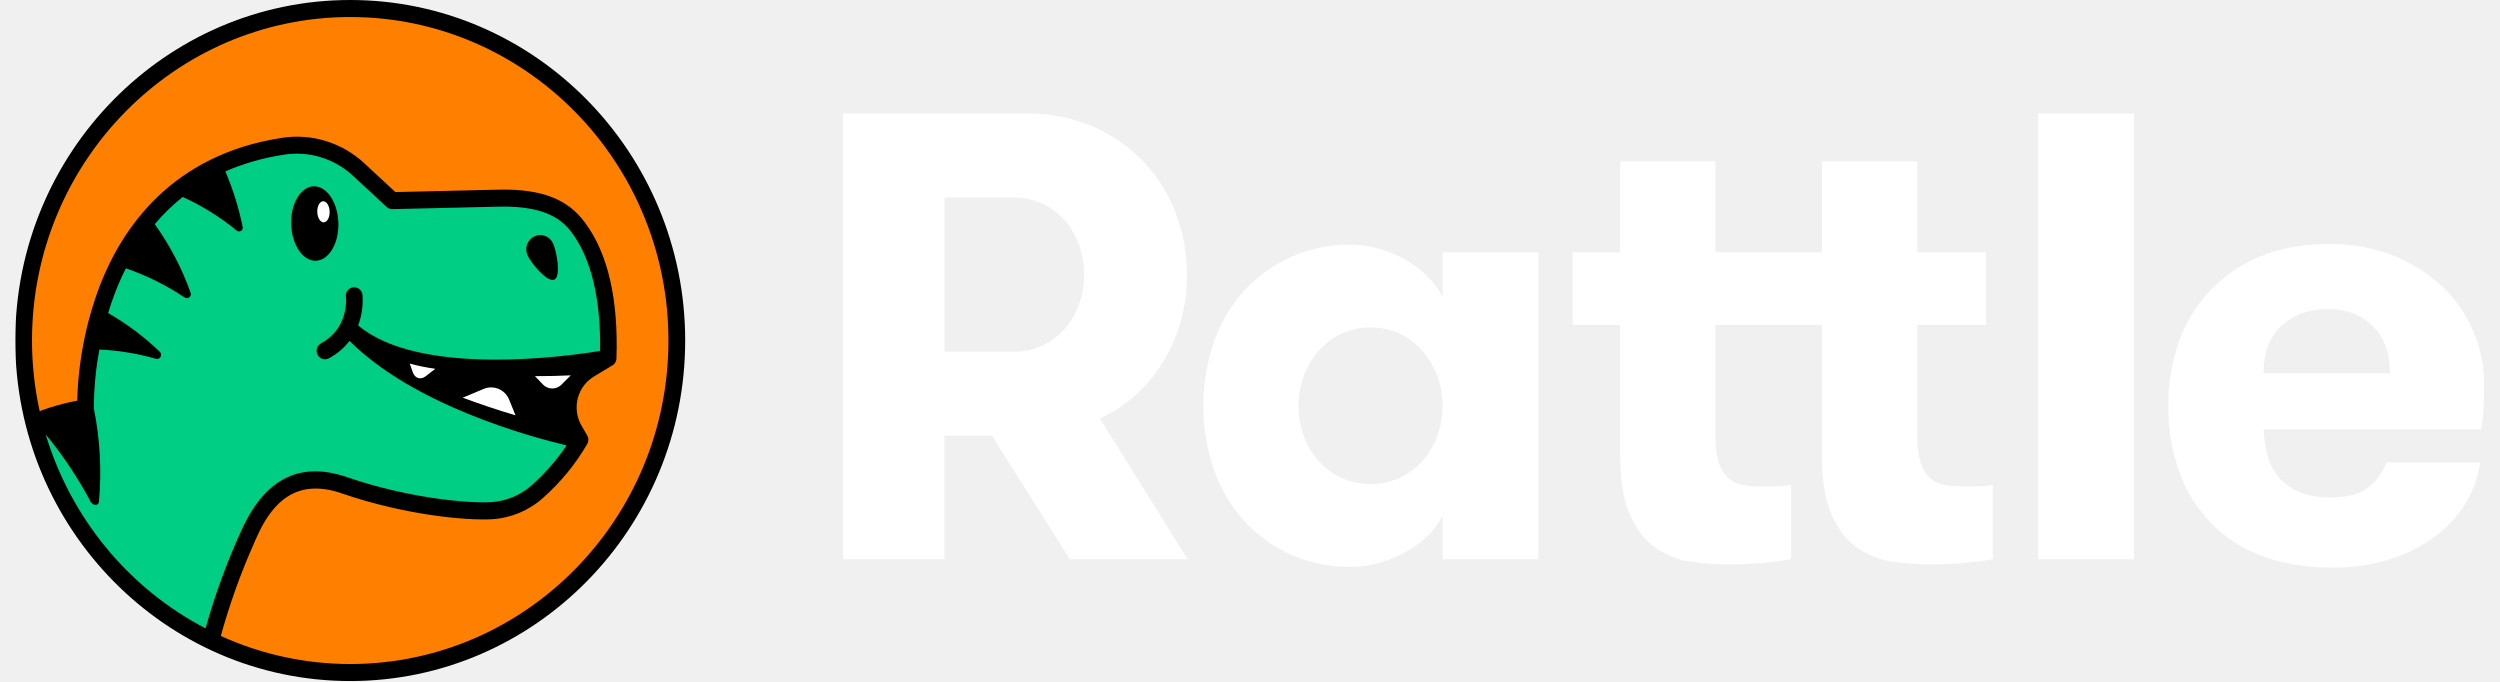
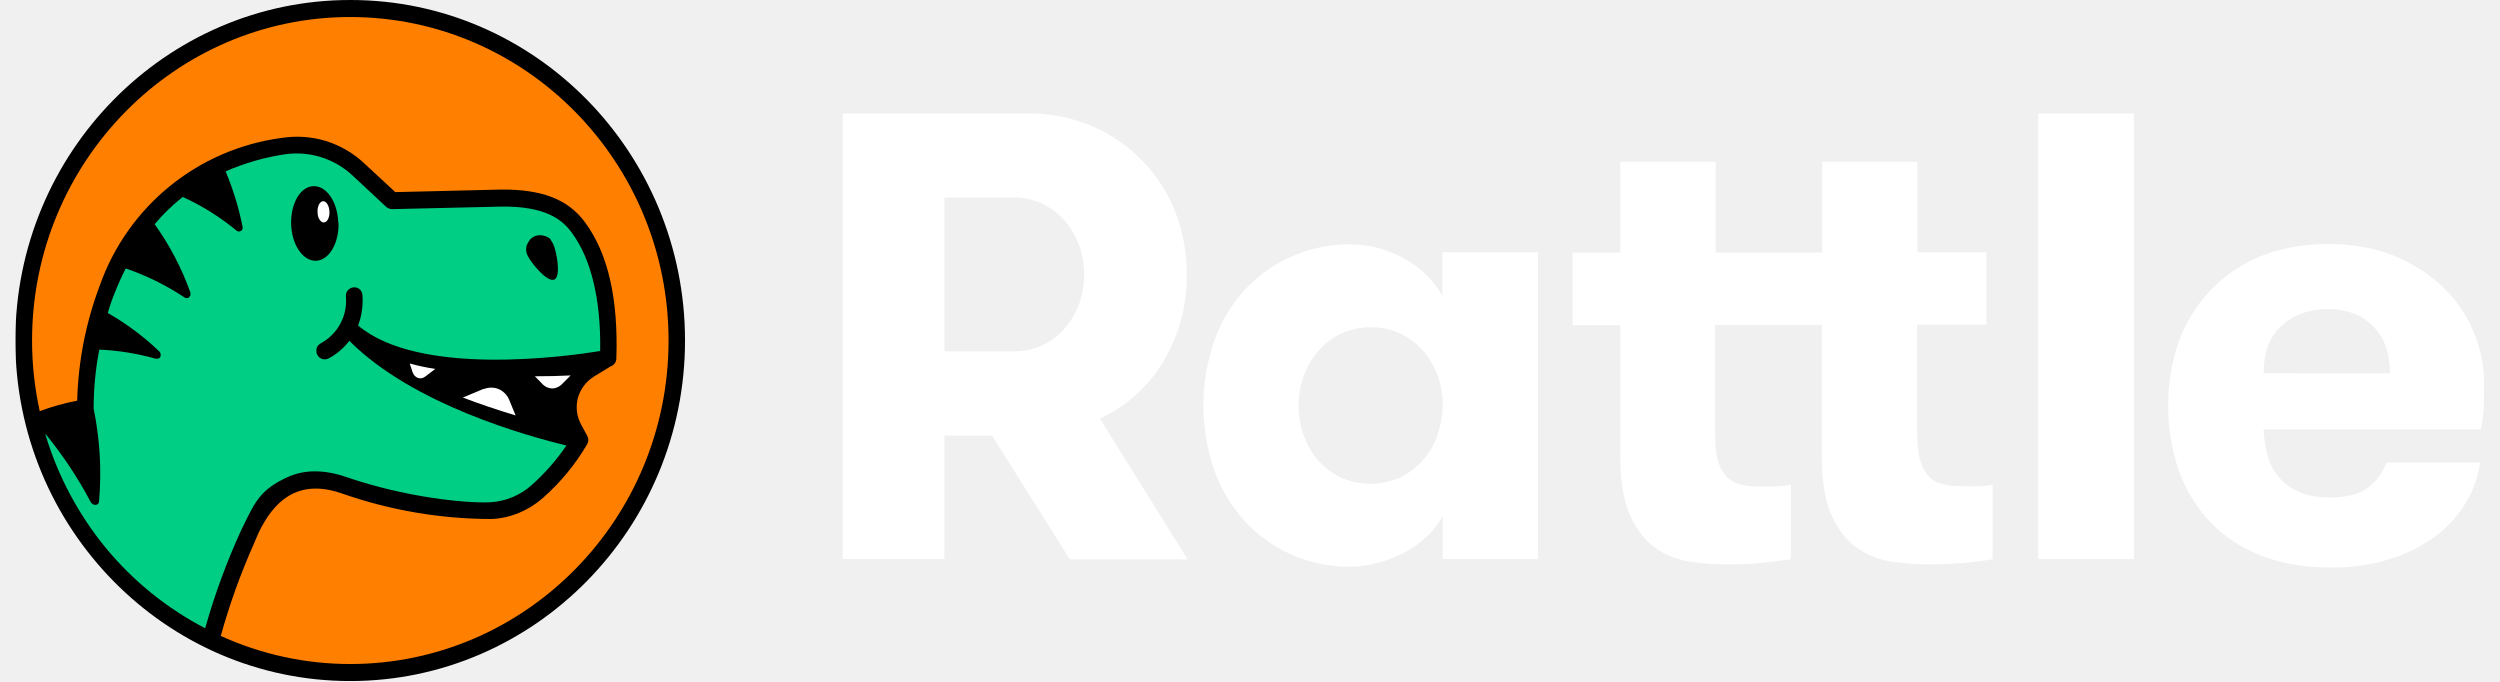
- <svg xmlns="http://www.w3.org/2000/svg" fill="none" viewBox="0 0 881 240" preserveAspectRatio="xMidYMid meet">
+ <svg xmlns="http://www.w3.org/2000/svg" fill="none" viewBox="0 0 881 240">
  <mask id="a" width="871" height="240" x="5" y="0" maskUnits="userSpaceOnUse" style="mask-type:luminance">
-     <path fill="#fff" d="M875.374 0h-870v240h870z" />
+     <path fill="#fff" d="M875.4 0H5.4v240h870z" />
  </mask>
  <g mask="url(#a)">
-     <path fill="#fff" d="M410.216 126.954a58 58 0 0 0 8.059-30.18 60 60 0 0 0-3.974-21.767 53.95 53.95 0 0 0-11.371-18.066 55.3 55.3 0 0 0-17.766-12.34 56.7 56.7 0 0 0-23.182-4.6h-64.923v157.08h35.76v-43.533h16.775l27.373 43.533h41.557l-30.907-49.587c9.401-4.368 17.28-11.529 22.599-20.54m-29.911-19.853a27 27 0 0 1-4.964 8.633 24.1 24.1 0 0 1-7.837 5.954 23.04 23.04 0 0 1-10.152 2.24h-24.507V69.621h24.507a23.04 23.04 0 0 1 10.152 2.247 24.1 24.1 0 0 1 7.837 5.946 27.1 27.1 0 0 1 4.964 8.667 30.98 30.98 0 0 1 0 20.667zm128.063-2.694a32.5 32.5 0 0 0-5.299-6.96 35.2 35.2 0 0 0-7.614-5.834 42.3 42.3 0 0 0-9.384-3.927 36.7 36.7 0 0 0-10.152-1.46 50.2 50.2 0 0 0-21.084 4.38 49.9 49.9 0 0 0-16.447 11.894 53 53 0 0 0-10.597 17.947 69.8 69.8 0 0 0 0 45.106 52.9 52.9 0 0 0 10.597 17.954 50 50 0 0 0 16.447 11.893 50.2 50.2 0 0 0 21.084 4.373 37 37 0 0 0 10.152-1.453 46.2 46.2 0 0 0 9.384-3.82 34.6 34.6 0 0 0 7.614-5.607 28.2 28.2 0 0 0 5.299-7.073v15.26h33.773V88.92h-33.773zm-1.876 49.253a27.3 27.3 0 0 1-5.187 8.753 25.4 25.4 0 0 1-7.948 5.947 25.2 25.2 0 0 1-10.375 2.24c-3.574 0-7.109-.763-10.375-2.24a25.3 25.3 0 0 1-7.948-5.947 27.1 27.1 0 0 1-5.187-8.753 30.3 30.3 0 0 1-1.876-10.667c-.05-7.095 2.463-13.963 7.063-19.3a24.6 24.6 0 0 1 7.948-6.06 25.2 25.2 0 0 1 10.375-2.24c3.574 0 7.109.763 10.375 2.24a24.8 24.8 0 0 1 7.948 6.06c4.601 5.339 7.115 12.209 7.063 19.307a30.5 30.5 0 0 1-1.876 10.66m183.702 17.727a23.4 23.4 0 0 1-5.738-.667 10.27 10.27 0 0 1-4.637-2.58 12.5 12.5 0 0 1-3.089-5.487q-1.108-3.58-1.108-9.626V114.5h24.265V88.92h-24.265V56.834h-33.55V88.92h-37.557V56.834h-33.557V88.92h-16.775v25.58h16.775v46.227q0 13.473 3.646 21.206 3.647 7.734 9.273 11.447a29.15 29.15 0 0 0 12.25 4.6c4.169.577 8.371.876 12.578.894q7.503 0 13.116-.554c3.758-.38 6.879-.786 9.384-1.24v-26.253a26 26 0 0 1-5.738.56h-6.407a23.4 23.4 0 0 1-5.738-.667 10.27 10.27 0 0 1-4.637-2.58 12.6 12.6 0 0 1-3.088-5.487q-1.102-3.58-1.102-9.626V114.5h37.557v46.227q0 13.473 3.646 21.206 3.647 7.734 9.267 11.447a29.2 29.2 0 0 0 12.25 4.6c4.171.577 8.375.876 12.585.894 4.997 0 9.384-.187 13.115-.554 3.732-.366 6.88-.786 9.378-1.24v-26.253a25.8 25.8 0 0 1-5.738.56zM752.038 40h-33.773v157.08h33.773zm119.472 76.519a46.7 46.7 0 0 0-11.037-15.706 54.8 54.8 0 0 0-17.221-10.774q-10.047-4.04-22.625-4.033-13.91 0-24.389 4.487a51.1 51.1 0 0 0-17.687 12.226 51.5 51.5 0 0 0-10.82 18.067 66.3 66.3 0 0 0-3.607 22.213 67.4 67.4 0 0 0 3.751 23 50.45 50.45 0 0 0 11.037 18.067 48.8 48.8 0 0 0 18.002 11.78q10.703 4.153 24.611 4.153a67.9 67.9 0 0 0 20.638-2.92 53.1 53.1 0 0 0 15.89-7.96 42 42 0 0 0 10.821-11.786 38 38 0 0 0 5.187-14.36H840.95a18.86 18.86 0 0 1-6.289 8.753q-4.531 3.593-13.359 3.587-6.623 0-11.037-1.907a19.1 19.1 0 0 1-7.174-5.16 19.7 19.7 0 0 1-3.974-7.627 41.7 41.7 0 0 1-1.436-9.333h76.616c.544-2.887.877-5.81.997-8.747q.105-3.82.111-7.18a47.3 47.3 0 0 0-3.895-18.84m-73.842 15.034q0-10.993 6.407-16.827 6.407-5.833 16.329-5.833 9.712 0 15.785 6.053t6.073 16.607z" />
-     <path fill="#ff8000" d="M123.416 237.006c63.567 0 115.098-52.385 115.098-117.006S186.983 2.993 123.416 2.993 8.318 55.38 8.318 120s51.531 117.006 115.098 117.006" />
-     <path fill="#00ce84" d="M214.337 126.201c.84-24.16-4.59-38.087-10.492-46.047-4.834-6.493-12.395-10.5-27.137-10.347l-38.489.894-11.804-10.927a32.3 32.3 0 0 0-12.416-7.183 31.9 31.9 0 0 0-14.249-1.057c-72.261 11.08-69.592 92.467-69.592 92.467s-8.007 0-18.71 4.386c8.02 22.947 15.391 50.167 63.441 78.354.833-4.274 11.418-35.174 11.418-35.174s10.551-31.953 35.15-20.513c20.684 9.62 42.817 9.42 51.651 8.933a26.65 26.65 0 0 0 16.289-6.76 74.2 74.2 0 0 0 14.998-18.28s-54.817-11.06-80.557-38.393c25.156 22.207 90.499 9.647 90.499 9.647" />
-     <path fill="#000" d="M195.357 98.533c2.466-1.187.735-10.187-.426-12.667a5 5 0 0 0-1.124-1.647 4.9 4.9 0 0 0-1.667-1.07 4.87 4.87 0 0 0-3.863.154c-.6.288-1.138.696-1.58 1.2a5.1 5.1 0 0 0-.993 1.732 5.12 5.12 0 0 0 .288 3.918c1.161 2.513 6.893 9.567 9.365 8.38m-76.113-20.019c-.217-7.247-4.112-13.007-8.709-12.867s-8.145 6.127-7.935 13.373c.21 7.247 4.118 13.007 8.709 12.867s8.171-6.127 7.935-13.373" />
-     <path fill="#fff" d="M114.098 78.357c1.202-.037 2.127-1.732 2.066-3.785s-1.084-3.689-2.286-3.652-2.127 1.731-2.066 3.785c.061 2.053 1.084 3.688 2.286 3.651" />
-     <path fill="#000" d="M123.417 0C58.329 0 5.374 53.833 5.374 120s52.955 120 118.043 120c65.087 0 118.042-53.833 118.042-120S188.504 0 123.417 0M16.089 153.067a142.5 142.5 0 0 1 15.831 23.706c.787 1.487 2.794 1.567 2.951.06A114.4 114.4 0 0 0 33.087 144v-.113c.004-6.951.652-13.886 1.935-20.714a87 87 0 0 1 19.897 3.254c.306.094.634.083.933-.034s.55-.332.716-.61a1.48 1.48 0 0 0-.213-1.783 93.3 93.3 0 0 0-18.25-13.687c.74-2.453 1.58-4.953 2.557-7.473a96 96 0 0 1 3.692-8.28 89.6 89.6 0 0 1 20.697 10.26 1.4 1.4 0 0 0 1.65-.041 1.43 1.43 0 0 0 .496-.724 1.46 1.46 0 0 0-.015-.882 97.6 97.6 0 0 0-12.644-24.18 68.4 68.4 0 0 1 9.837-9.586A86 86 0 0 1 83.413 81.26a1.3 1.3 0 0 0 1.998-.47c.114-.24.153-.512.114-.777a101 101 0 0 0-6.106-19.62 83 83 0 0 1 20.749-5.9 28.9 28.9 0 0 1 12.969.943 29.24 29.24 0 0 1 11.296 6.544l11.804 10.933c.557.52 1.291.8 2.046.78l38.45-.893c15.784-.167 21.523 4.807 24.762 9.16 6.847 9.193 10.276 23.58 9.968 41.707-11.653 1.913-63.756 9.22-85.253-9a24.7 24.7 0 0 0 1.515-10.867 3 3 0 0 0-1.125-1.959 2.91 2.91 0 0 0-4.1.519 3.03 3.03 0 0 0-.618 2.18c.053.453 1.161 11.1-8.748 16.433a3 3 0 0 0-.892.738 3.02 3.02 0 0 0-.663 2.19c.036.391.148.771.328 1.119a2.97 2.97 0 0 0 1.737 1.461 2.9 2.9 0 0 0 2.244-.214 22.4 22.4 0 0 0 7.286-6.14c22.566 22.573 63.33 33.713 76.492 36.833a76.2 76.2 0 0 1-12.231 14 23.8 23.8 0 0 1-14.5 6c-8.354.46-29.464-1.52-50.548-8.78-8.106-2.787-14.998-2.787-21.09 0s-11.15 8.353-15.307 16.773c-.046.094-.216.454-.479 1.02-.111.227-.216.46-.32.667a237 237 0 0 0-12.763 34.793c-13.411-6.985-25.308-16.635-34.985-28.378a115.1 115.1 0 0 1-21.354-39.988M123.417 234a109.9 109.9 0 0 1-45.598-9.887 231 231 0 0 1 11.542-32.306c.164-.407.347-.82.525-1.234.82-1.826 1.311-2.913 1.357-2.953 4.997-10.347 13.116-19.333 29.275-13.727 22.028 7.587 43.617 9.587 52.752 9.087 6.68-.374 13.044-3.015 18.074-7.5a76.9 76.9 0 0 0 15.647-19.107 3.02 3.02 0 0 0 .072-2.666.3.3 0 0 0-.039-.06v-.04l-2.099-3.62a12.85 12.85 0 0 1-1.322-9.596 12.65 12.65 0 0 1 5.735-7.738l5.857-3.513v-.087a2.9 2.9 0 0 0 1.428-1.01 3 3 0 0 0 .611-1.656c.728-20.96-3.003-37.1-11.096-47.96-5.994-8.207-15.109-11.76-29.51-11.614l-37.302.867-10.912-10.12a35.05 35.05 0 0 0-13.548-7.852 34.6 34.6 0 0 0-15.557-1.128c-38.691 5.933-56.28 31.693-64.195 52.26a123.8 123.8 0 0 0-7.902 40.347 80.4 80.4 0 0 0-13.234 3.673A115.8 115.8 0 0 1 11.276 120c0-62.867 50.299-114 112.141-114 61.841 0 112.14 51.133 112.14 114s-50.299 114-112.14 114" />
-     <path fill="#fff" d="m144.402 128.14 1.076 3.073c.747 2.127 2.78 2.747 4.544 1.373l3.378-2.626a73 73 0 0 1-8.998-1.82m44.117 4.413 2.833 2.967a4.55 4.55 0 0 0 3.205 1.387 4.55 4.55 0 0 0 3.241-1.301l3.345-3.333c-3.791.187-8.06.287-12.624.28m-18.057 4.494-7.398 3.094a282 282 0 0 0 18.599 6.22l-2.237-5.52a7 7 0 0 0-1.483-2.269 6.8 6.8 0 0 0-2.225-1.518 6.77 6.77 0 0 0-5.256-.007" />
+     <path fill="#fff" d="M410.2 127a58 58 0 0 0 8-30.2 60 60 0 0 0-3.9-21.8 54 54 0 0 0-11.4-18 55 55 0 0 0-17.7-12.4A57 57 0 0 0 362 40h-65v157h35.8v-43.5h16.8l27.4 43.6h41.5l-30.9-49.6a51 51 0 0 0 22.6-20.5M380.3 107a27 27 0 0 1-5 8.6 24 24 0 0 1-7.8 6 23 23 0 0 1-10.1 2.2h-24.6V69.6h24.6a23 23 0 0 1 10.1 2.3 24 24 0 0 1 7.8 6 27 27 0 0 1 5 8.6 31 31 0 0 1 0 20.6zm128-2.7a33 33 0 0 0-5.2-7 35 35 0 0 0-7.6-5.8 42 42 0 0 0-9.4-4 37 37 0 0 0-10.2-1.4 50 50 0 0 0-21 4.4 50 50 0 0 0-16.5 11.9 53 53 0 0 0-10.6 18 70 70 0 0 0 0 45 53 53 0 0 0 10.6 18 50 50 0 0 0 16.4 11.9 50 50 0 0 0 21.1 4.4 37 37 0 0 0 10.2-1.5 46 46 0 0 0 9.4-3.8 35 35 0 0 0 7.6-5.6 28 28 0 0 0 5.3-7V197H542V88.9h-33.7zm-1.8 49.3a27 27 0 0 1-5.2 8.7 25 25 0 0 1-8 6 25 25 0 0 1-10.3 2.2q-5.4 0-10.4-2.2a25 25 0 0 1-8-6 27 27 0 0 1-5.1-8.7 30 30 0 0 1-1.9-10.7c0-7.1 2.5-14 7-19.3a25 25 0 0 1 8-6 25 25 0 0 1 10.4-2.3q5.4 0 10.4 2.2a25 25 0 0 1 8 6 29 29 0 0 1 7 19.4 31 31 0 0 1-2 10.7m183.8 17.7a23 23 0 0 1-5.7-.7 10 10 0 0 1-4.7-2.6 13 13 0 0 1-3-5.4q-1.2-3.6-1.2-9.7v-38.5H700V88.9h-24.3V57h-33.5v32h-37.6V57H571v32h-16.8v25.6H571v46.2q0 13.5 3.6 21.2 3.7 7.8 9.3 11.5A29 29 0 0 0 596 198q6.3.9 12.6.9 7.5 0 13.1-.6l9.4-1.2v-26.3a26 26 0 0 1-5.7.6H619a23 23 0 0 1-5.8-.7 10 10 0 0 1-4.6-2.6 13 13 0 0 1-3.1-5.4q-1.1-3.6-1.1-9.7v-38.5H642v46.2q0 13.5 3.6 21.2 3.6 7.8 9.3 11.5a29 29 0 0 0 12.2 4.6q6.3.9 12.6.9a136 136 0 0 0 22.5-1.8v-26.3a26 26 0 0 1-5.7.6zM752 40h-33.7v157H752zm119.5 76.5a47 47 0 0 0-11-15.7A55 55 0 0 0 843.3 90q-10.1-4-22.7-4-13.9 0-24.4 4.5a51 51 0 0 0-17.6 12.2 52 52 0 0 0-10.9 18 66 66 0 0 0-3.6 22.3 67 67 0 0 0 3.8 23 51 51 0 0 0 11 18 49 49 0 0 0 18 11.8q10.7 4.2 24.6 4.2a68 68 0 0 0 20.7-3 53 53 0 0 0 15.9-7.9 42 42 0 0 0 10.8-11.8A38 38 0 0 0 874 163H841a19 19 0 0 1-6.3 8.7q-4.6 3.6-13.4 3.6-6.6 0-11-1.9a19 19 0 0 1-7.2-5.2 20 20 0 0 1-4-7.6 42 42 0 0 1-1.4-9.3h76.6q.8-4.3 1-8.8l.1-7.1a47 47 0 0 0-3.9-18.9m-73.8 15q0-11 6.4-16.8t16.3-5.8q9.7 0 15.8 6t6 16.7z" />
+     <path fill="#ff8000" d="M123.4 237c63.6 0 115.1-52.4 115.1-117S187 3 123.5 3 8.2 55.4 8.2 120s51.5 117 115.1 117" />
+     <path fill="#00ce84" d="M214.3 126.2c.9-24.2-4.6-38-10.5-46-4.8-6.5-12.4-10.5-27-10.4l-38.6.9-11.8-11a32 32 0 0 0-12.4-7.1 32 32 0 0 0-14.3-1C27.6 62.5 30.3 144 30.3 144s-8 0-18.8 4.4c8 23 15.4 50.2 63.5 78.3.8-4.2 11.4-35.1 11.4-35.1s10.6-32 35.2-20.5c20.6 9.6 42.8 9.4 51.6 8.9a27 27 0 0 0 16.3-6.8 74 74 0 0 0 15-18.3s-54.8-11-80.6-38.3c25.2 22.2 90.5 9.6 90.5 9.6" />
+     <path fill="#000" d="M195.4 98.5c2.4-1.2.7-10.2-.5-12.6l-1-1.7a5 5 0 0 0-1.8-1 5 5 0 0 0-3.8.1 5 5 0 0 0-1.6 1.2l-1 1.7a5 5 0 0 0 .3 4c1.2 2.5 6.9 9.5 9.4 8.3m-76.2-20c-.2-7.2-4-13-8.7-12.9s-8.1 6.2-7.9 13.4 4.1 13 8.7 12.9 8.2-6.1 8-13.4" />
+     <path fill="#fff" d="M114.1 78.4c1.2 0 2.1-1.8 2-3.8s-1-3.7-2.2-3.7-2.1 1.8-2 3.8c0 2 1 3.7 2.2 3.7" />
+     <path fill="#000" d="M123.4 0c-65 0-118 53.8-118 120s53 120 118 120 118-53.8 118-120S188.6 0 123.5 0M16.1 153a143 143 0 0 1 15.8 23.8c.8 1.5 2.8 1.5 3 0A114 114 0 0 0 33 144v-.1q0-10.5 2-20.7a87 87 0 0 1 19.8 3.2h1s.5-.3.7-.6a2 2 0 0 0-.2-1.8A93 93 0 0 0 38 110.3q1-3.7 2.6-7.5a96 96 0 0 1 3.7-8.2A90 90 0 0 1 65 104.8a1.4 1.4 0 0 0 1.6 0l.5-.7v-1A98 98 0 0 0 54.5 79a68 68 0 0 1 9.9-9.6 86 86 0 0 1 19 11.9 1.3 1.3 0 0 0 2-.5q.2-.3.1-.8a101 101 0 0 0-6-19.6 83 83 0 0 1 20.7-6 29 29 0 0 1 13 1 29 29 0 0 1 11.2 6.6l11.8 11q1 .7 2 .7l38.5-.9c15.8-.2 21.6 4.8 24.8 9.2 6.8 9.2 10.3 23.5 10 41.7-11.7 1.9-63.8 9.2-85.3-9a25 25 0 0 0 1.5-10.9 3 3 0 0 0-1.1-2 3 3 0 0 0-4.1.6 3 3 0 0 0-.6 2.1A17 17 0 0 1 113 121l-.9.7a3 3 0 0 0-.6 2.2q0 .6.3 1.1a3 3 0 0 0 1.7 1.5 3 3 0 0 0 2.3-.2 22 22 0 0 0 7.3-6.2c22.5 22.6 63.3 33.7 76.5 36.9a76 76 0 0 1-12.3 14 24 24 0 0 1-14.5 6c-8.3.4-29.4-1.6-50.5-8.8q-12-4.2-21.1 0c-9.1 4.2-11.2 8.3-15.3 16.8l-.5 1-.3.6a237 237 0 0 0-12.8 34.8 113 113 0 0 1-35-28.3 115 115 0 0 1-21.3-40M123.4 234a110 110 0 0 1-45.6-9.9 231 231 0 0 1 11.6-32.3l.5-1.2 1.3-3c5-10.3 13.2-19.3 29.3-13.7a160 160 0 0 0 52.8 9c6.6-.3 13-3 18-7.4a77 77 0 0 0 15.7-19.1 3 3 0 0 0 0-2.7l-2-3.7a13 13 0 0 1-1.4-9.6 13 13 0 0 1 5.7-7.7l5.9-3.6a3 3 0 0 0 1.4-1 3 3 0 0 0 .6-1.7q1.1-31.6-11-48c-6-8.2-15.2-11.7-29.6-11.6l-37.3.9-10.9-10.1a35 35 0 0 0-13.5-7.9 35 35 0 0 0-15.6-1.1 79 79 0 0 0-64.2 52.2 124 124 0 0 0-7.9 40.4 80 80 0 0 0-13.2 3.7 116 116 0 0 1-2.7-24.9C11.3 57.1 61.6 6 123.4 6c61.9 0 112.2 51.1 112.2 114s-50.3 114-112.2 114" />
+     <path fill="#fff" d="m144.4 128.1 1 3.1c.8 2.1 2.9 2.8 4.6 1.4l3.4-2.6a73 73 0 0 1-9-1.9m44.1 4.5 2.9 3a5 5 0 0 0 3.2 1.3 5 5 0 0 0 3.2-1.3l3.3-3.3q-5.6.3-12.6.3m-18 4.4-7.4 3.1a282 282 0 0 0 18.6 6.3l-2.3-5.6a7 7 0 0 0-1.5-2.2 7 7 0 0 0-2.2-1.5 7 7 0 0 0-5.2 0" />
  </g>
</svg>
